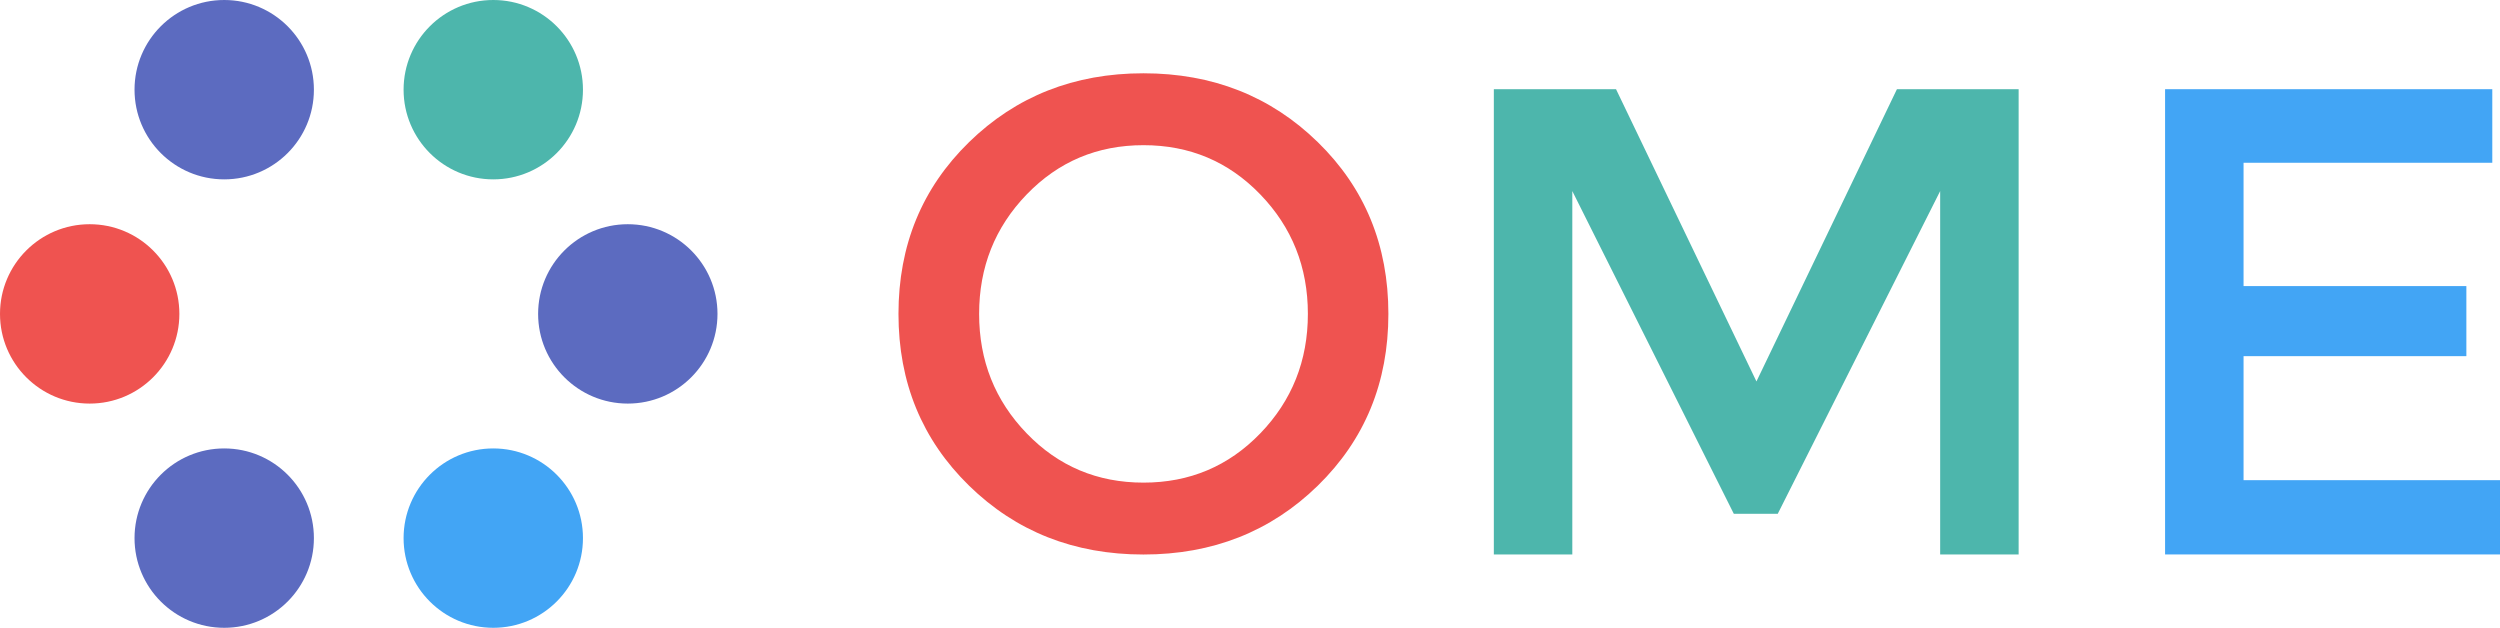
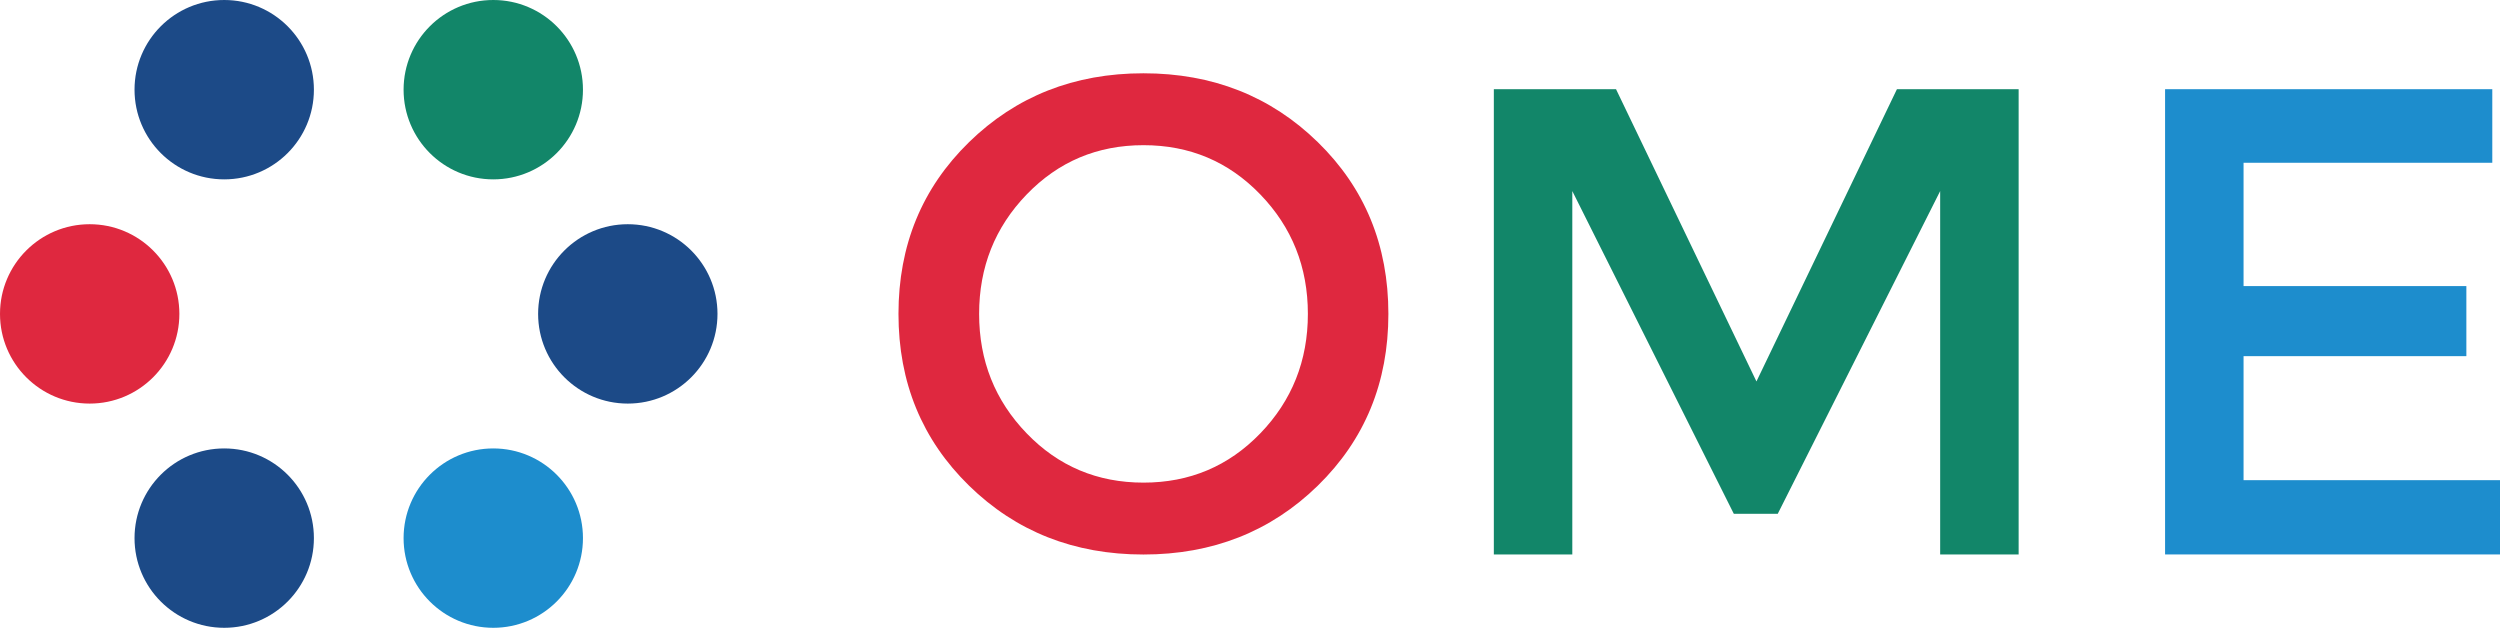
- <svg xmlns="http://www.w3.org/2000/svg" version="1.1" id="Layer_1" x="0px" y="0px" viewBox="0 0 3568 896" enable-background="new 0 0 3568 896" xml:space="preserve">
+ <svg xmlns="http://www.w3.org/2000/svg" version="1.1" id="Layer_1" x="0px" y="0px" viewBox="0 0 3568 896" style="enable-background:new 0 0 3568 896;" xml:space="preserve">
+   <style type="text/css">
+ 	.st0{fill:#DF283F;}
+ 	.st1{fill:#1C4A87;}
+ 	.st2{fill:#128669;}
+ 	.st3{fill:#1D8DCD;}
+ 	.st4{display:none;}
+ 	.st5{display:inline;fill:#E6E6E6;}
+ </style>
  <g id="logo_-_color">
    <g>
      <g>
-         <circle fill="#EF5350" cx="128" cy="448" r="128" />
-         <circle fill="#5C6BC0" cx="896" cy="448" r="128" />
-         <circle fill="#4DB6AC" cx="704" cy="128" r="128" />
-         <circle fill="#5C6BC0" cx="320" cy="128" r="128" />
-         <circle fill="#42A5F5" cx="704" cy="768" r="128" />
-         <circle fill="#5C6BC0" cx="320" cy="768" r="128" />
+         <circle class="st0" cx="128" cy="448" r="128" />
+         <circle class="st1" cx="896" cy="448" r="128" />
+         <circle class="st2" cx="704" cy="128" r="128" />
+         <circle class="st1" cx="320" cy="128" r="128" />
+         <circle class="st3" cx="704" cy="768" r="128" />
+         <circle class="st1" cx="320" cy="768" r="128" />
      </g>
      <g>
-         <path fill="#EF5350" d="M1880.8,202.9c-67.1-65.5-150.1-98.3-248.9-98.3s-181.8,32.8-248.9,98.3S1282.3,350.1,1282.3,448     c0,97.8,33.6,179.5,100.7,245.1s150.1,98.3,248.9,98.3s181.8-32.8,248.9-98.3c67.1-65.6,100.7-147.2,100.7-245.1     S1947.9,268.4,1880.8,202.9z M1866.6,448c0,66.8-22.7,123.7-67.9,170.5c-45.3,46.9-100.9,70.3-166.7,70.3     c-65.9,0-121.5-23.4-166.7-70.3c-45.3-46.9-67.9-103.7-67.9-170.5s22.6-123.6,67.9-170.5s100.8-70.3,166.7-70.3     c65.9,0,121.4,23.4,166.7,70.3C1843.9,324.3,1866.6,381.1,1866.6,448z" />
-         <polygon fill="#4DB6AC" points="2707.3,127.3 2506.8,544.4 2306.4,127.3 2132,127.3 2132,791.3 2244,791.3 2244,272.7      2474.5,733.3 2537.2,733.3 2769,272.7 2769,791.3 2881,791.3 2881,127.3    " />
-         <polygon fill="#42A5F5" points="3202,685.3 3202,508.3 3520,508.3 3520,408.3 3202,408.3 3202,232.3 3557,232.3 3557,127.3      3090,127.3 3090,791.3 3568,791.3 3568,685.3    " />
+         <path class="st0" d="M1880.8,202.9c-67.1-65.5-150.1-98.3-248.9-98.3s-181.8,32.8-248.9,98.3S1282.3,350.1,1282.3,448     c0,97.8,33.6,179.5,100.7,245.1s150.1,98.3,248.9,98.3s181.8-32.8,248.9-98.3c67.1-65.6,100.7-147.2,100.7-245.1     S1947.9,268.4,1880.8,202.9z M1866.6,448c0,66.8-22.7,123.7-67.9,170.5c-45.3,46.9-100.9,70.3-166.7,70.3     c-65.9,0-121.5-23.4-166.7-70.3c-45.3-46.9-67.9-103.7-67.9-170.5s22.6-123.6,67.9-170.5s100.8-70.3,166.7-70.3     c65.9,0,121.4,23.4,166.7,70.3C1843.9,324.3,1866.6,381.1,1866.6,448z" />
+         <polygon class="st2" points="2707.3,127.3 2506.8,544.4 2306.4,127.3 2132,127.3 2132,791.3 2244,791.3 2244,272.7 2474.5,733.3      2537.2,733.3 2769,272.7 2769,791.3 2881,791.3 2881,127.3    " />
+         <polygon class="st3" points="3202,685.3 3202,508.3 3520,508.3 3520,408.3 3202,408.3 3202,232.3 3557,232.3 3557,127.3      3090,127.3 3090,791.3 3568,791.3 3568,685.3    " />
      </g>
    </g>
  </g>
-   <g id="spacing_guides" display="none">
-     <circle display="inline" fill="#E6E6E6" cx="320" cy="-127.7" r="128" />
-     <circle display="inline" fill="#E6E6E6" cx="-128" cy="448.3" r="128" />
-     <circle display="inline" fill="#E6E6E6" cx="1154" cy="448.3" r="128" />
-     <circle display="inline" fill="#E6E6E6" cx="3696" cy="459.3" r="128" />
-     <circle display="inline" fill="#E6E6E6" cx="-128" cy="1023.3" r="128" />
+   <g id="spacing_guides" class="st4">
+     <circle class="st5" cx="320" cy="-127.7" r="128" />
+     <circle class="st5" cx="-128" cy="448.3" r="128" />
+     <circle class="st5" cx="1154" cy="448.3" r="128" />
+     <circle class="st5" cx="3696" cy="459.3" r="128" />
+     <circle class="st5" cx="-128" cy="1023.3" r="128" />
  </g>
</svg>
